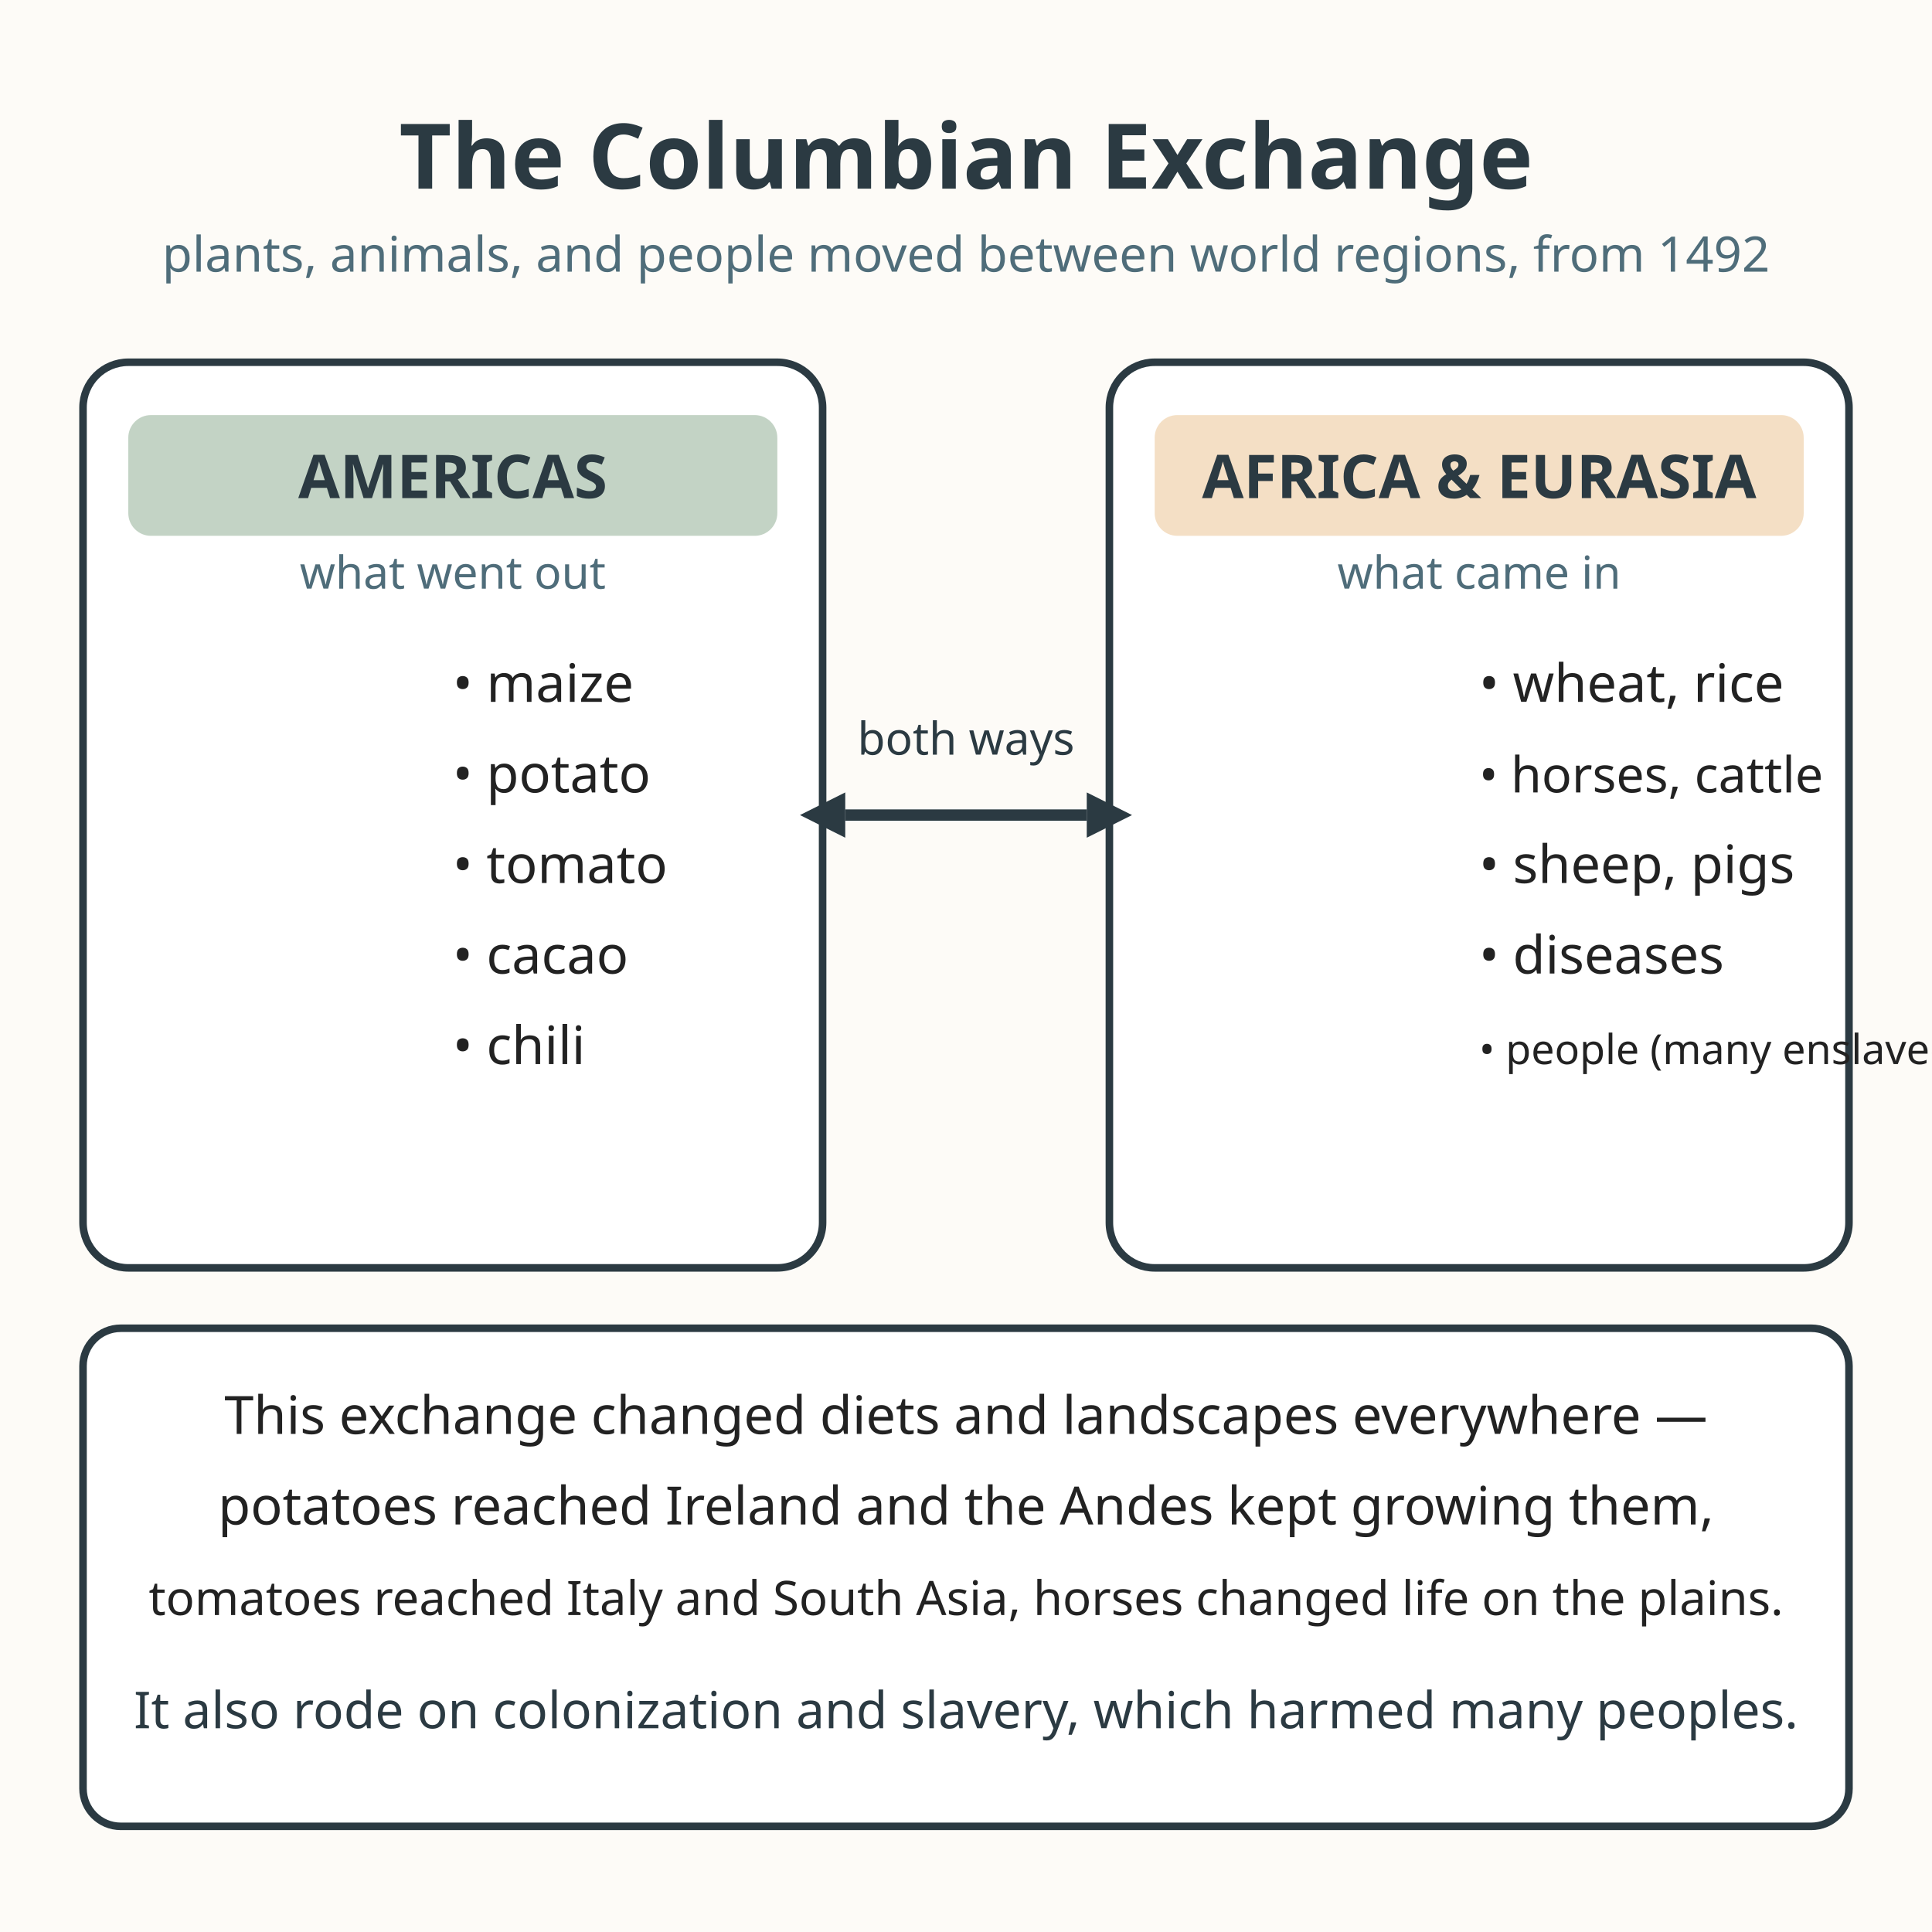
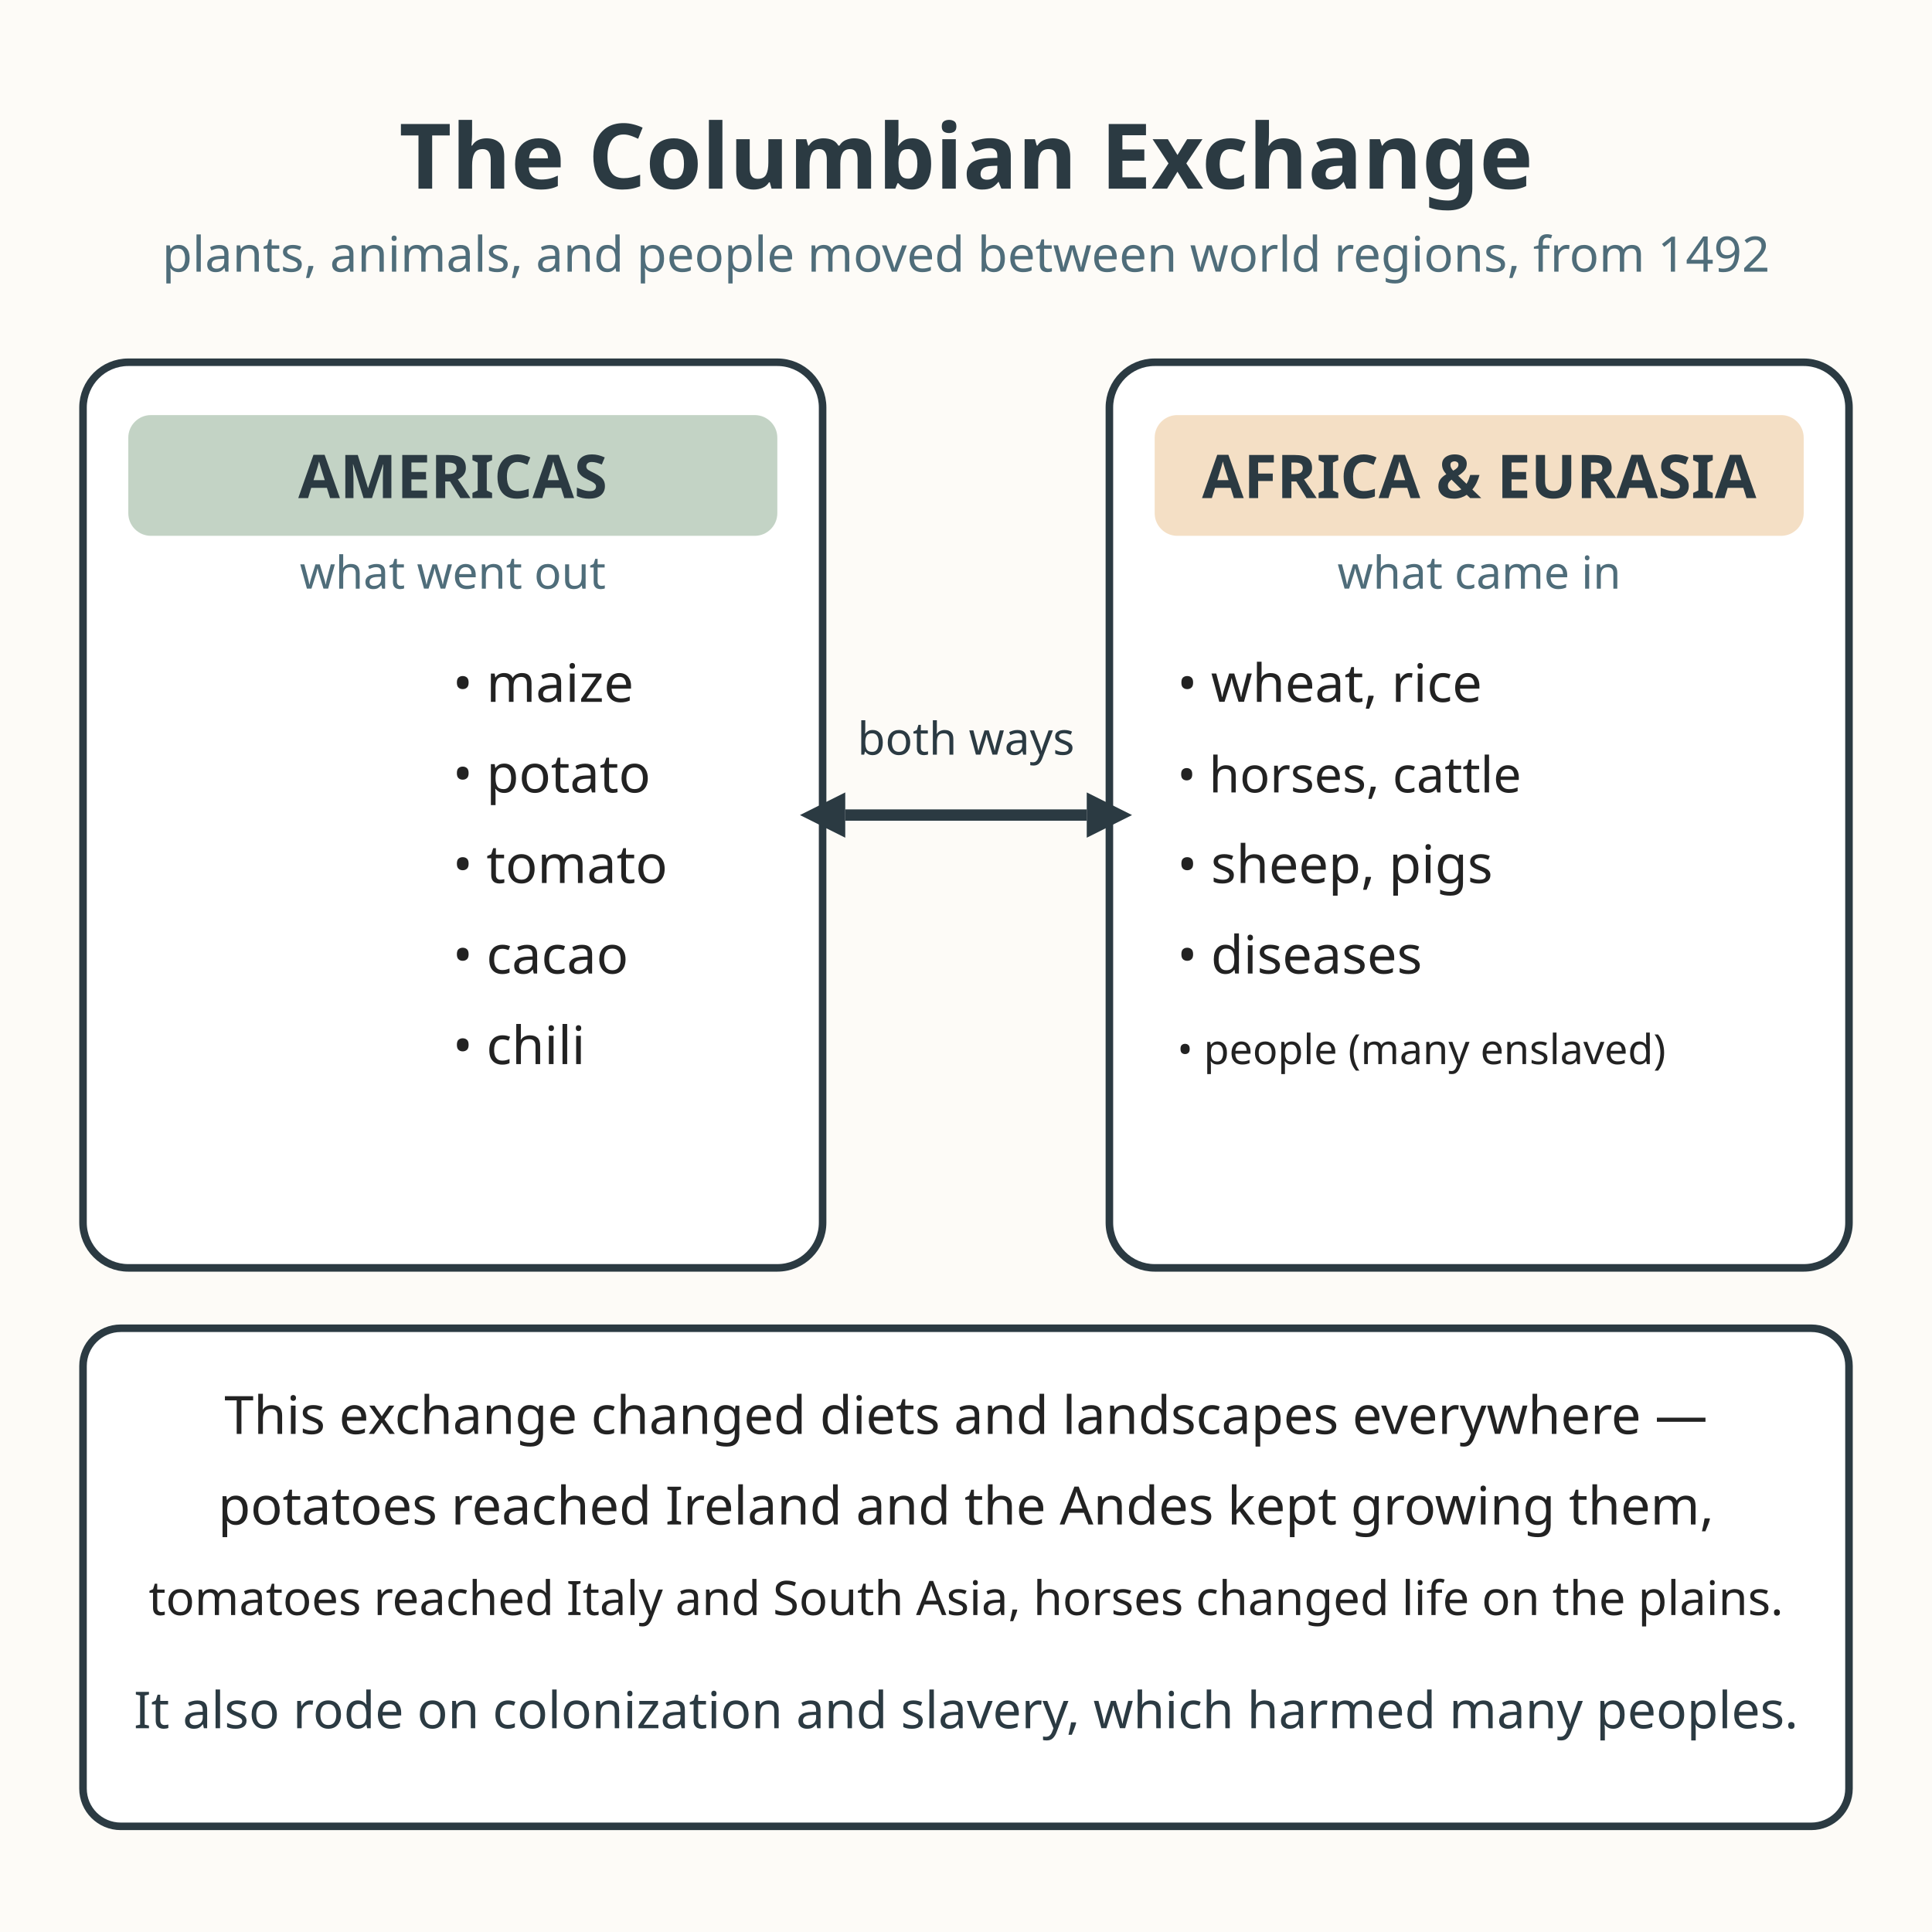
<svg xmlns="http://www.w3.org/2000/svg" viewBox="0 0 512 512" role="img" aria-labelledby="title-L-06-009-08-columbian-exchange desc-L-06-009-08-columbian-exchange">
  <rect width="512" height="512" fill="#fdfbf7" />
  <text x="256" y="50" text-anchor="middle" font-family="sans-serif" font-size="24" font-weight="bold" fill="#2b3a42">The Columbian Exchange</text>
  <text x="256" y="72" text-anchor="middle" font-family="sans-serif" font-size="13" fill="#4f6d7a">plants, animals, and people moved between world regions, from 1492</text>
  <g>
    <rect x="22" y="96" width="196" height="240" rx="12" fill="#ffffff" stroke="#2b3a42" stroke-width="2" />
    <rect x="34" y="110" width="172" height="32" rx="6" fill="#7a9e7e" opacity="0.45" />
    <text x="120" y="132" text-anchor="middle" font-family="sans-serif" font-size="16" font-weight="bold" fill="#2b3a42">AMERICAS</text>
    <text x="120" y="156" text-anchor="middle" font-family="sans-serif" font-size="12" fill="#4f6d7a">what went out</text>
    <text x="120" y="186" font-family="sans-serif" font-size="14" fill="#222222">• maize</text>
    <text x="120" y="210" font-family="sans-serif" font-size="14" fill="#222222">• potato</text>
    <text x="120" y="234" font-family="sans-serif" font-size="14" fill="#222222">• tomato</text>
    <text x="120" y="258" font-family="sans-serif" font-size="14" fill="#222222">• cacao</text>
    <text x="120" y="282" font-family="sans-serif" font-size="14" fill="#222222">• chili</text>
  </g>
  <g>
    <rect x="294" y="96" width="196" height="240" rx="12" fill="#ffffff" stroke="#2b3a42" stroke-width="2" />
    <rect x="306" y="110" width="172" height="32" rx="6" fill="#e0a458" opacity="0.35" />
    <text x="392" y="132" text-anchor="middle" font-family="sans-serif" font-size="16" font-weight="bold" fill="#2b3a42">AFRICA &amp; EURASIA</text>
    <text x="392" y="156" text-anchor="middle" font-family="sans-serif" font-size="12" fill="#4f6d7a">what came in</text>
-     <text x="392" y="186" font-family="sans-serif" font-size="14" fill="#222222">• wheat, rice</text>
-     <text x="392" y="210" font-family="sans-serif" font-size="13.2" fill="#222222">• horses, cattle</text>
-     <text x="392" y="234" font-family="sans-serif" font-size="14" fill="#222222">• sheep, pigs</text>
-     <text x="392" y="258" font-family="sans-serif" font-size="14" fill="#222222">• diseases</text>
-     <text x="392" y="282" font-family="sans-serif" font-size="11" fill="#222222">• people (many enslaved)</text>
+     <text x="312" y="186" font-family="sans-serif" font-size="14" fill="#222222">• wheat, rice</text>
+     <text x="312" y="210" font-family="sans-serif" font-size="13.2" fill="#222222">• horses, cattle</text>
+     <text x="312" y="234" font-family="sans-serif" font-size="14" fill="#222222">• sheep, pigs</text>
+     <text x="312" y="258" font-family="sans-serif" font-size="14" fill="#222222">• diseases</text>
+     <text x="312" y="282" font-family="sans-serif" font-size="11" fill="#222222">• people (many enslaved)</text>
  </g>
  <g>
    <line x1="224" y1="216" x2="288" y2="216" stroke="#2b3a42" stroke-width="3" />
    <polygon points="288,210 300,216 288,222" fill="#2b3a42" />
    <polygon points="224,210 212,216 224,222" fill="#2b3a42" />
    <text x="256" y="200" text-anchor="middle" font-family="sans-serif" font-size="12" fill="#2b3a42">both ways</text>
  </g>
  <rect x="22" y="352" width="468" height="132" rx="10" fill="#ffffff" stroke="#2b3a42" stroke-width="2" />
  <text x="256" y="380" text-anchor="middle" font-family="sans-serif" font-size="14" fill="#222222">This exchange changed diets and landscapes everywhere —</text>
  <text x="256" y="404" text-anchor="middle" font-family="sans-serif" font-size="14" fill="#222222">potatoes reached Ireland and the Andes kept growing them,</text>
  <text x="256" y="428" text-anchor="middle" font-family="sans-serif" font-size="12.6" fill="#222222">tomatoes reached Italy and South Asia, horses changed life on the plains.</text>
  <text x="256" y="458" text-anchor="middle" font-family="sans-serif" font-size="13.5" fill="#2b3a42">It also rode on colonization and slavery, which harmed many peoples.</text>
</svg>
